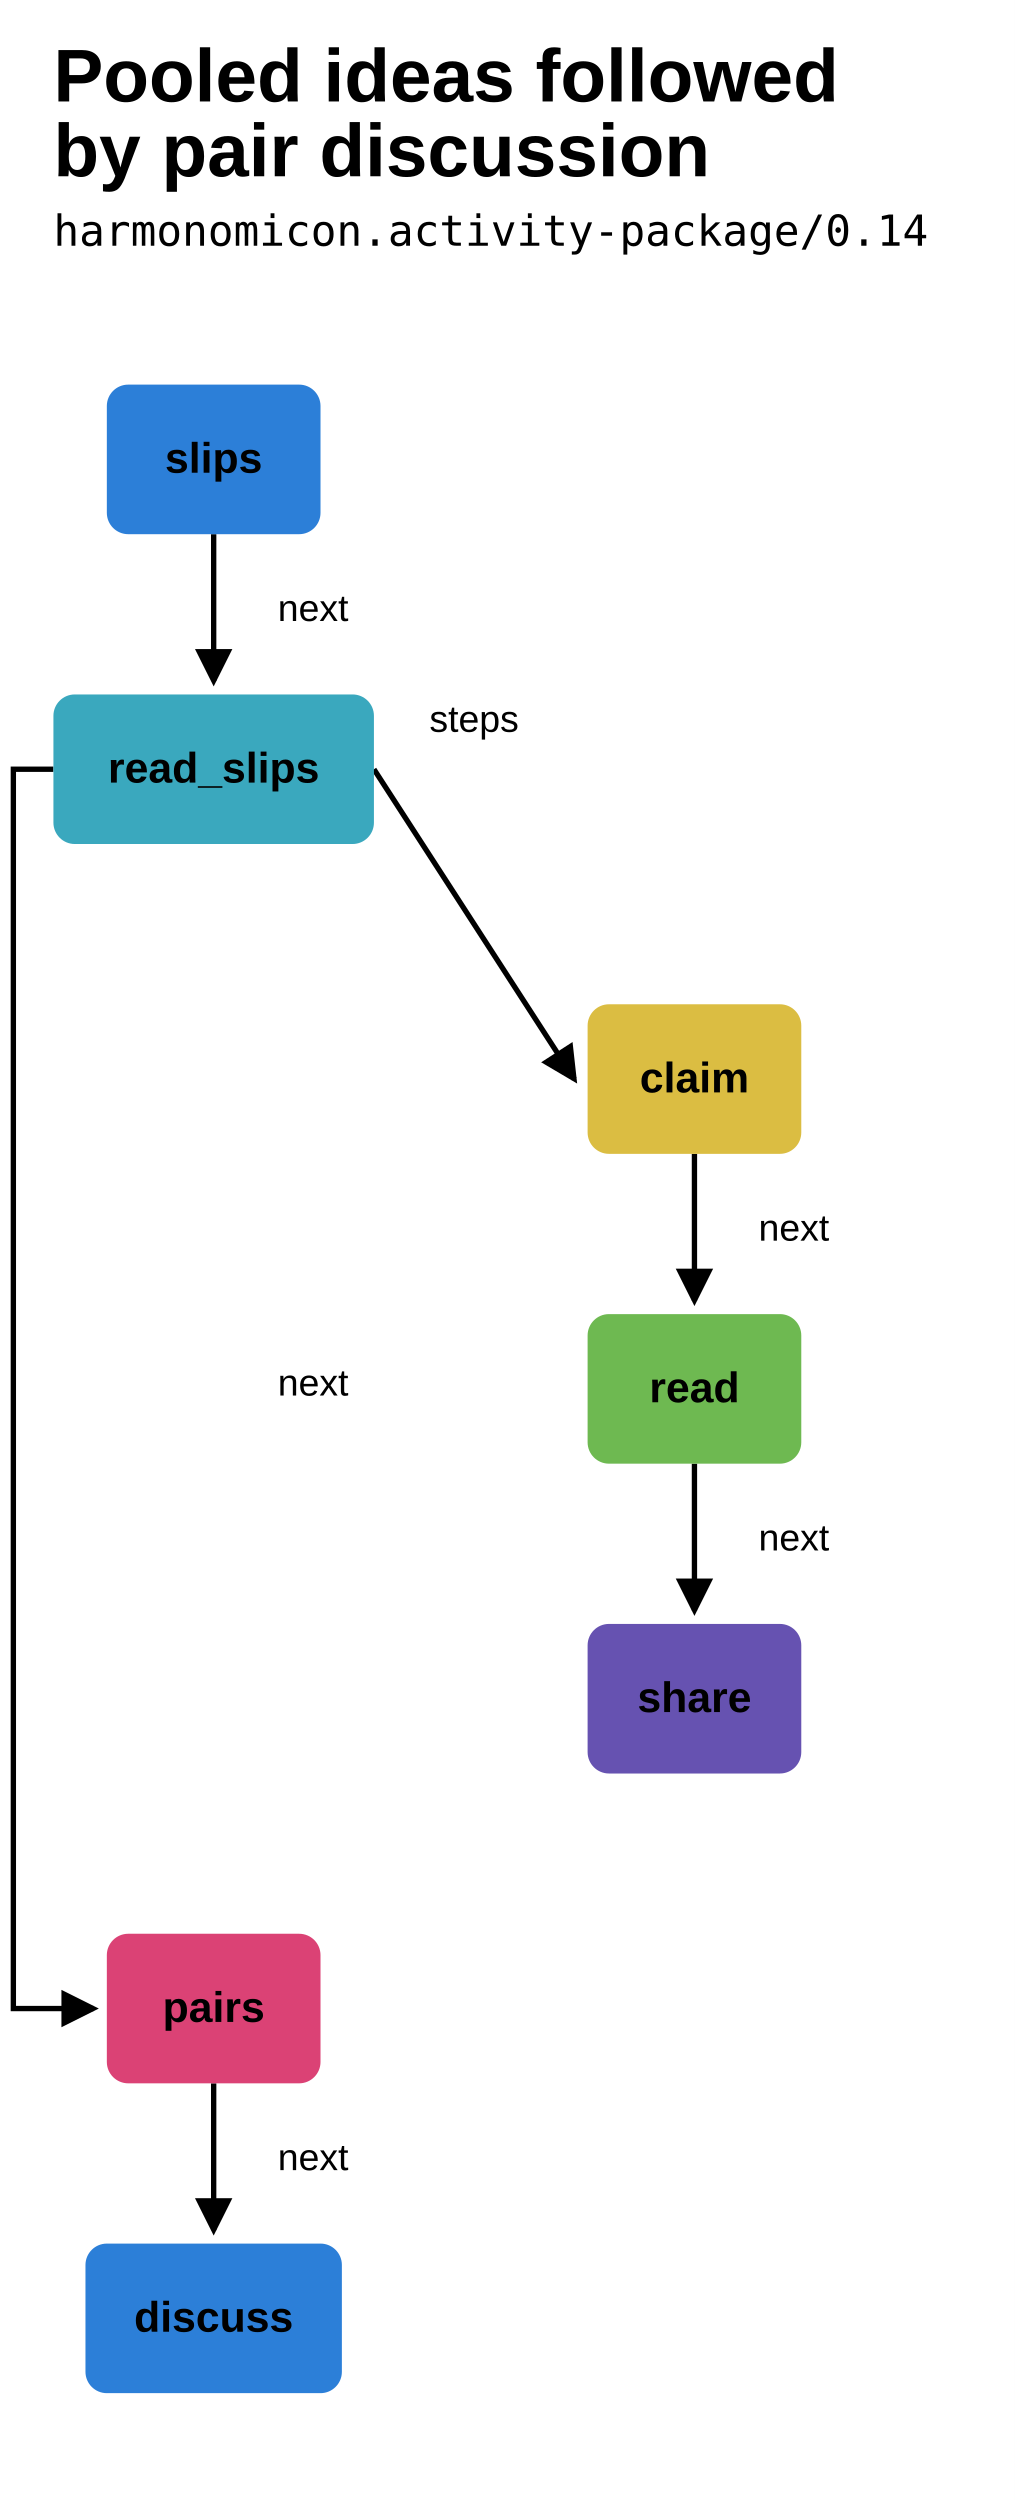
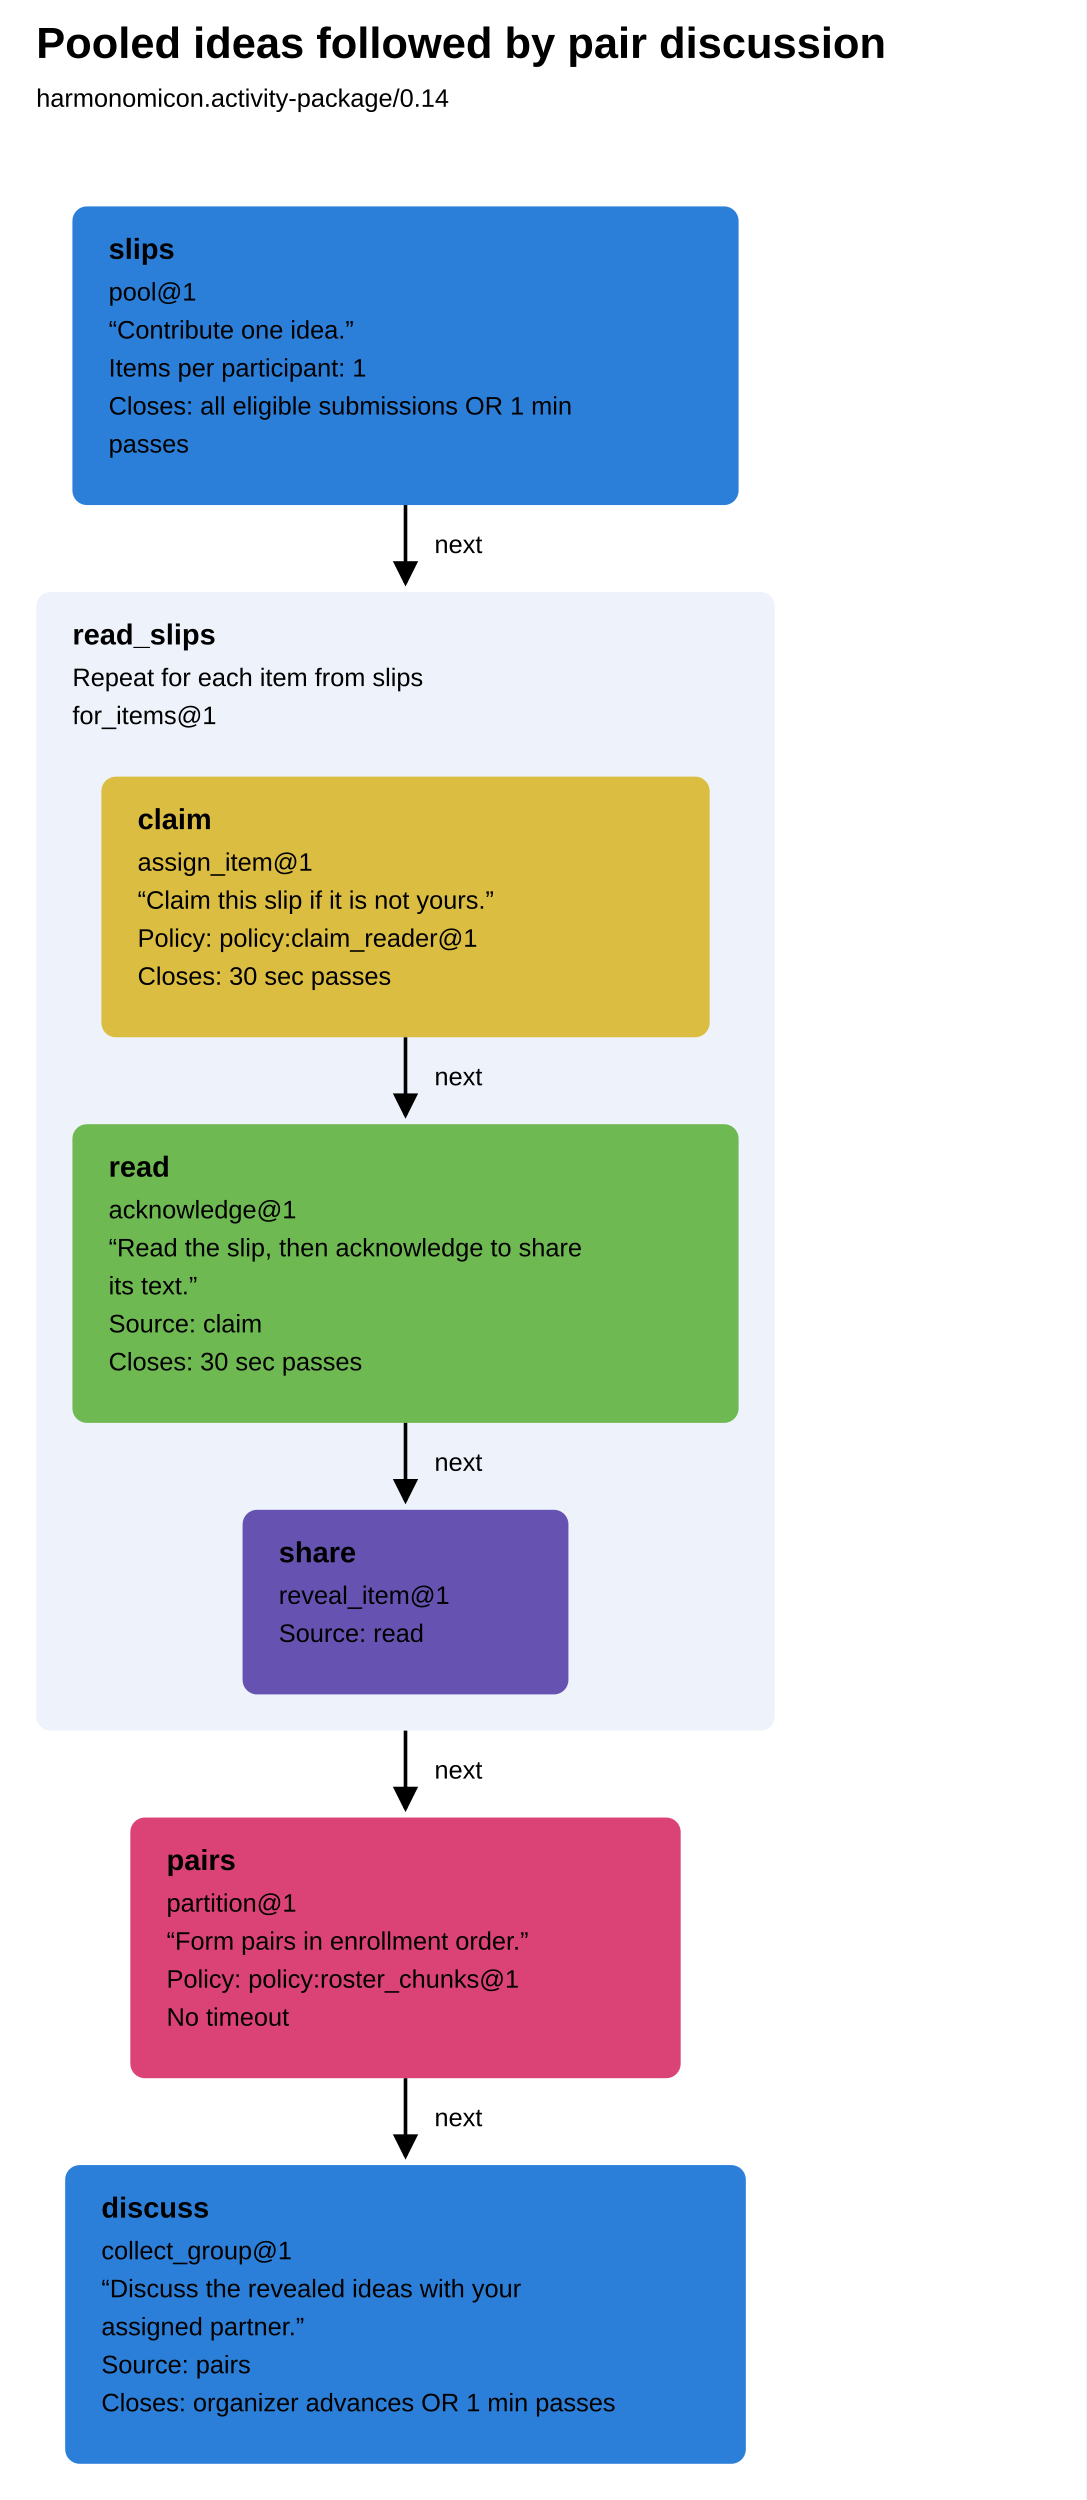
- <svg xmlns="http://www.w3.org/2000/svg" role="img" aria-label="Pooled ideas followed by pair discussion package flow" viewBox="0 0 380 936" width="380" height="936">
+ <svg xmlns="http://www.w3.org/2000/svg" width="600" height="1381" viewBox="0 0 600 1381" aria-label="Pooled ideas followed by pair discussion runbook" style="font-family:Arial,sans-serif;fill:black">
  <defs>
    <marker id="arrow" markerWidth="7" markerHeight="7" refX="6" refY="3.5" orient="auto">
-       <path d="M0 0L7 3.5L0 7" fill="#000000" />
+       <path d="M0 0L7 3.5L0 7" />
    </marker>
  </defs>
-   <rect width="100%" height="100%" fill="#ffffff" />
-   <text x="20" y="38" fill="#000000" font-family="Arial,sans-serif" font-size="28" font-weight="700">Pooled ideas followed</text>
-   <text x="20" y="66" fill="#000000" font-family="Arial,sans-serif" font-size="28" font-weight="700">by pair discussion</text>
-   <text x="20" y="92" fill="#000000" font-family="monospace" font-size="16">harmonomicon.activity-package/0.14</text>
-   <path d="M 80 200 L 80 255" fill="none" stroke="#000000" stroke-width="2" marker-end="url(#arrow)" />
-   <text x="104" y="232.5" text-anchor="start" fill="#000000" font-size="14" font-family="Arial,sans-serif">next</text>
-   <path d="M 140 288 L 215 404" fill="none" stroke="#000000" stroke-width="2" marker-end="url(#arrow)" />
-   <text x="177.5" y="274" text-anchor="middle" fill="#000000" font-size="14" font-family="Arial,sans-serif">steps</text>
-   <path d="M 260 432 L 260 487" fill="none" stroke="#000000" stroke-width="2" marker-end="url(#arrow)" />
-   <text x="284" y="464.5" text-anchor="start" fill="#000000" font-size="14" font-family="Arial,sans-serif">next</text>
-   <path d="M 260 548 L 260 603" fill="none" stroke="#000000" stroke-width="2" marker-end="url(#arrow)" />
-   <text x="284" y="580.5" text-anchor="start" fill="#000000" font-size="14" font-family="Arial,sans-serif">next</text>
-   <path d="M 20 288 H 5 V 752 H 35" fill="none" stroke="#000000" stroke-width="2" marker-end="url(#arrow)" />
-   <text x="104" y="522.5" text-anchor="start" fill="#000000" font-size="14" font-family="Arial,sans-serif">next</text>
-   <path d="M 80 780 L 80 835" fill="none" stroke="#000000" stroke-width="2" marker-end="url(#arrow)" />
-   <text x="104" y="812.5" text-anchor="start" fill="#000000" font-size="14" font-family="Arial,sans-serif">next</text>
-   <rect x="40" y="144" width="80" height="56" rx="8" fill="#2c7fd8" />
-   <text x="80" y="177" text-anchor="middle" fill="#000000" font-family="Arial,sans-serif" font-size="16" font-weight="700">slips</text>
-   <rect x="20" y="260" width="120" height="56" rx="8" fill="#3aa8be" />
-   <text x="80" y="293" text-anchor="middle" fill="#000000" font-family="Arial,sans-serif" font-size="16" font-weight="700">read_slips</text>
-   <rect x="220" y="376" width="80" height="56" rx="8" fill="#dbbd42" />
-   <text x="260" y="409" text-anchor="middle" fill="#000000" font-family="Arial,sans-serif" font-size="16" font-weight="700">claim</text>
-   <rect x="220" y="492" width="80" height="56" rx="8" fill="#6eb951" />
-   <text x="260" y="525" text-anchor="middle" fill="#000000" font-family="Arial,sans-serif" font-size="16" font-weight="700">read</text>
-   <rect x="220" y="608" width="80" height="56" rx="8" fill="#6652b1" />
-   <text x="260" y="641" text-anchor="middle" fill="#000000" font-family="Arial,sans-serif" font-size="16" font-weight="700">share</text>
-   <rect x="40" y="724" width="80" height="56" rx="8" fill="#db4275" />
-   <text x="80" y="757" text-anchor="middle" fill="#000000" font-family="Arial,sans-serif" font-size="16" font-weight="700">pairs</text>
-   <rect x="32" y="840" width="96" height="56" rx="8" fill="#2c7fd8" />
-   <text x="80" y="873" text-anchor="middle" fill="#000000" font-family="Arial,sans-serif" font-size="16" font-weight="700">discuss</text>
+   <rect width="100%" height="100%" fill="white" />
+   <text x="20" y="32" font-size="24" font-weight="700">Pooled ideas followed by pair discussion</text>
+   <text x="20" y="59" font-size="14">harmonomicon.activity-package/0.14</text>
+   <g data-step="slips" tabindex="0" role="button" aria-label="slips pool@1">
+     <rect x="40" y="114" width="368" height="165" rx="8" fill="#2c7fd8" />
+     <text x="60" y="143" font-weight="700" font-size="16">slips</text>
+     <text x="60" y="166" font-size="14">pool@1</text>
+     <text x="60" y="187" font-size="14">“Contribute one idea.”</text>
+     <text x="60" y="208" font-size="14">Items per participant: 1</text>
+     <text x="60" y="229" font-size="14">Closes: all eligible submissions OR 1 min</text>
+     <text x="60" y="250" font-size="14">passes</text>
+   </g>
+   <g data-step="read_slips" tabindex="0" role="button" aria-label="read_slips for_items@1">
+     <rect x="20" y="327" width="408" height="629" rx="8" fill="#eef3fb" />
+     <text x="40" y="356" font-weight="700" font-size="16">read_slips</text>
+     <text x="40" y="379" font-size="14">Repeat for each item from slips</text>
+     <text x="40" y="400" font-size="14">for_items@1</text>
+   </g>
+   <g data-step="claim" tabindex="0" role="button" aria-label="claim assign_item@1">
+     <rect x="56" y="429" width="336" height="144" rx="8" fill="#dbbd42" />
+     <text x="76" y="458" font-weight="700" font-size="16">claim</text>
+     <text x="76" y="481" font-size="14">assign_item@1</text>
+     <text x="76" y="502" font-size="14">“Claim this slip if it is not yours.”</text>
+     <text x="76" y="523" font-size="14">Policy: policy:claim_reader@1</text>
+     <text x="76" y="544" font-size="14">Closes: 30 sec passes</text>
+   </g>
+   <g data-step="read" tabindex="0" role="button" aria-label="read acknowledge@1">
+     <rect x="40" y="621" width="368" height="165" rx="8" fill="#6eb951" />
+     <text x="60" y="650" font-weight="700" font-size="16">read</text>
+     <text x="60" y="673" font-size="14">acknowledge@1</text>
+     <text x="60" y="694" font-size="14">“Read the slip, then acknowledge to share</text>
+     <text x="60" y="715" font-size="14">its text.”</text>
+     <text x="60" y="736" font-size="14">Source: claim</text>
+     <text x="60" y="757" font-size="14">Closes: 30 sec passes</text>
+   </g>
+   <g data-step="share" tabindex="0" role="button" aria-label="share reveal_item@1">
+     <rect x="134" y="834" width="180" height="102" rx="8" fill="#6652b1" />
+     <text x="154" y="863" font-weight="700" font-size="16">share</text>
+     <text x="154" y="886" font-size="14">reveal_item@1</text>
+     <text x="154" y="907" font-size="14">Source: read</text>
+   </g>
+   <g data-step="pairs" tabindex="0" role="button" aria-label="pairs partition@1">
+     <rect x="72" y="1004" width="304" height="144" rx="8" fill="#db4275" />
+     <text x="92" y="1033" font-weight="700" font-size="16">pairs</text>
+     <text x="92" y="1056" font-size="14">partition@1</text>
+     <text x="92" y="1077" font-size="14">“Form pairs in enrollment order.”</text>
+     <text x="92" y="1098" font-size="14">Policy: policy:roster_chunks@1</text>
+     <text x="92" y="1119" font-size="14">No timeout</text>
+   </g>
+   <g data-step="discuss" tabindex="0" role="button" aria-label="discuss collect_group@1">
+     <rect x="36" y="1196" width="376" height="165" rx="8" fill="#2c7fd8" />
+     <text x="56" y="1225" font-weight="700" font-size="16">discuss</text>
+     <text x="56" y="1248" font-size="14">collect_group@1</text>
+     <text x="56" y="1269" font-size="14">“Discuss the revealed ideas with your</text>
+     <text x="56" y="1290" font-size="14">assigned partner.”</text>
+     <text x="56" y="1311" font-size="14">Source: pairs</text>
+     <text x="56" y="1332" font-size="14">Closes: organizer advances OR 1 min passes</text>
+   </g>
+   <path d="M 224 279 L 224 322" fill="none" stroke="black" stroke-width="2" marker-end="url(#arrow)" />
+   <text x="240" y="305.5" font-size="14">next</text>
+   <path d="M 224 573 L 224 616" fill="none" stroke="black" stroke-width="2" marker-end="url(#arrow)" />
+   <text x="240" y="599.5" font-size="14">next</text>
+   <path d="M 224 786 L 224 829" fill="none" stroke="black" stroke-width="2" marker-end="url(#arrow)" />
+   <text x="240" y="812.5" font-size="14">next</text>
+   <path d="M 224 956 L 224 999" fill="none" stroke="black" stroke-width="2" marker-end="url(#arrow)" />
+   <text x="240" y="982.5" font-size="14">next</text>
+   <path d="M 224 1148 L 224 1191" fill="none" stroke="black" stroke-width="2" marker-end="url(#arrow)" />
+   <text x="240" y="1174.5" font-size="14">next</text>
</svg>
